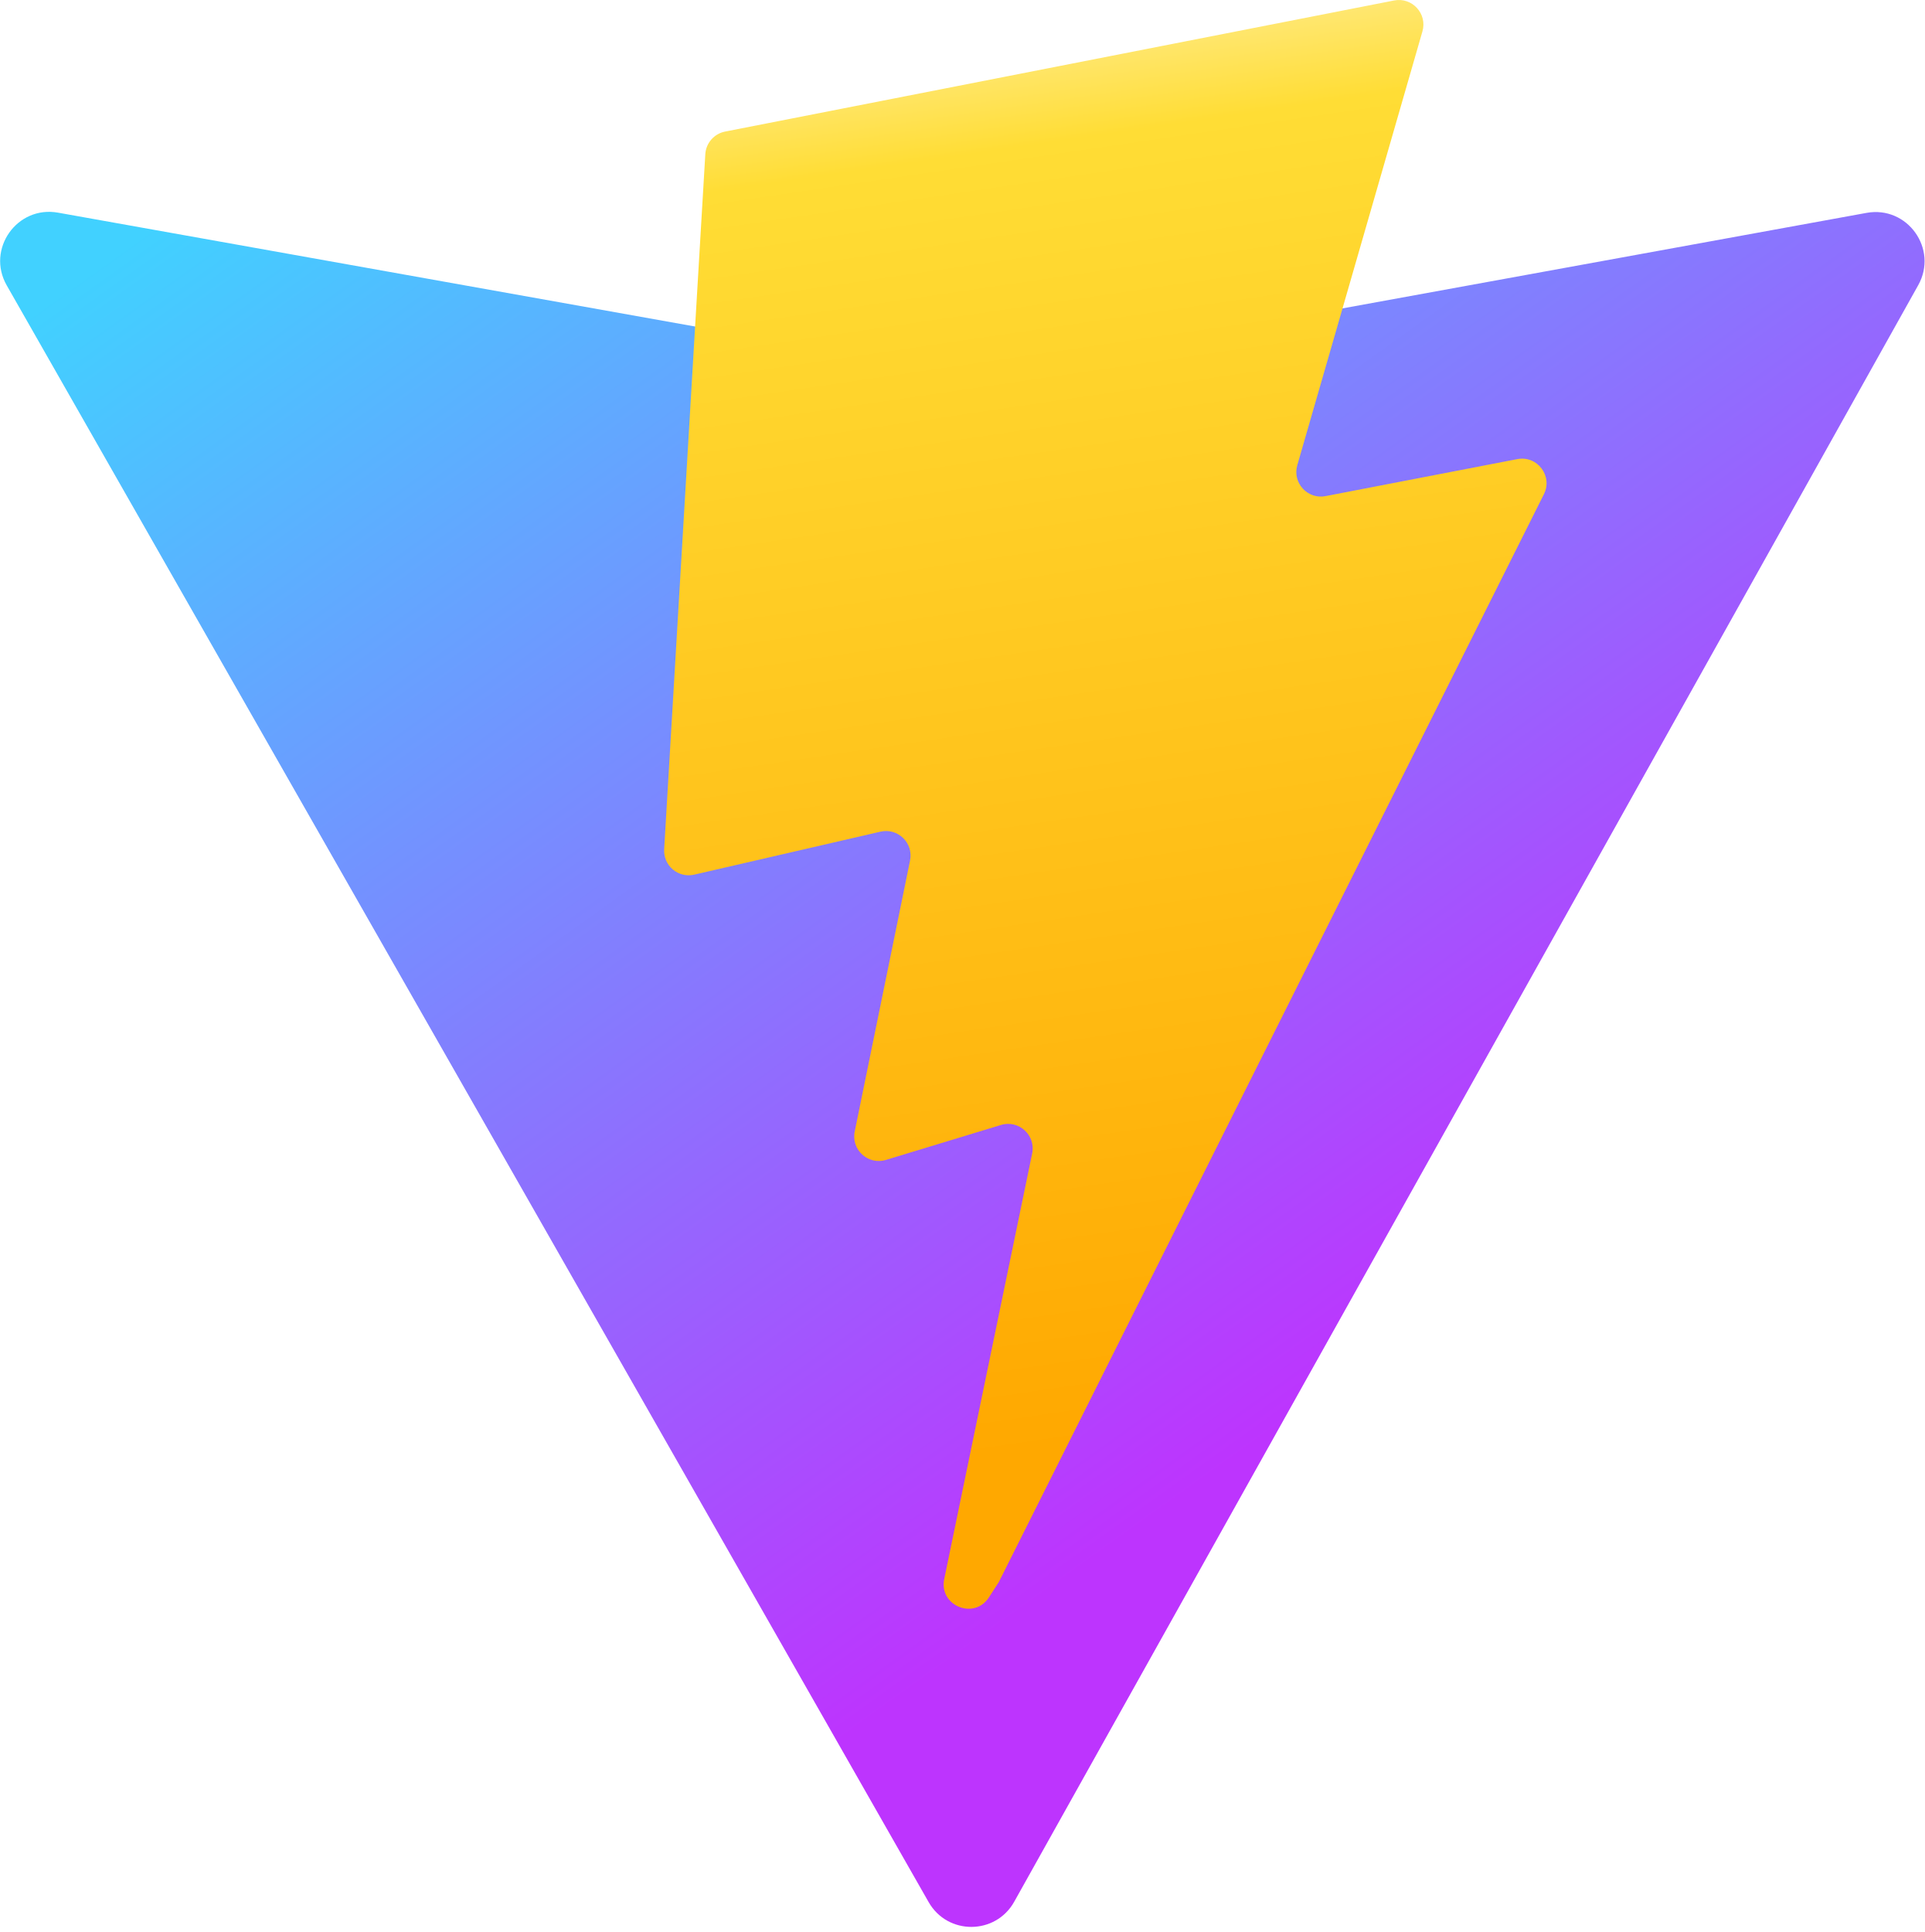
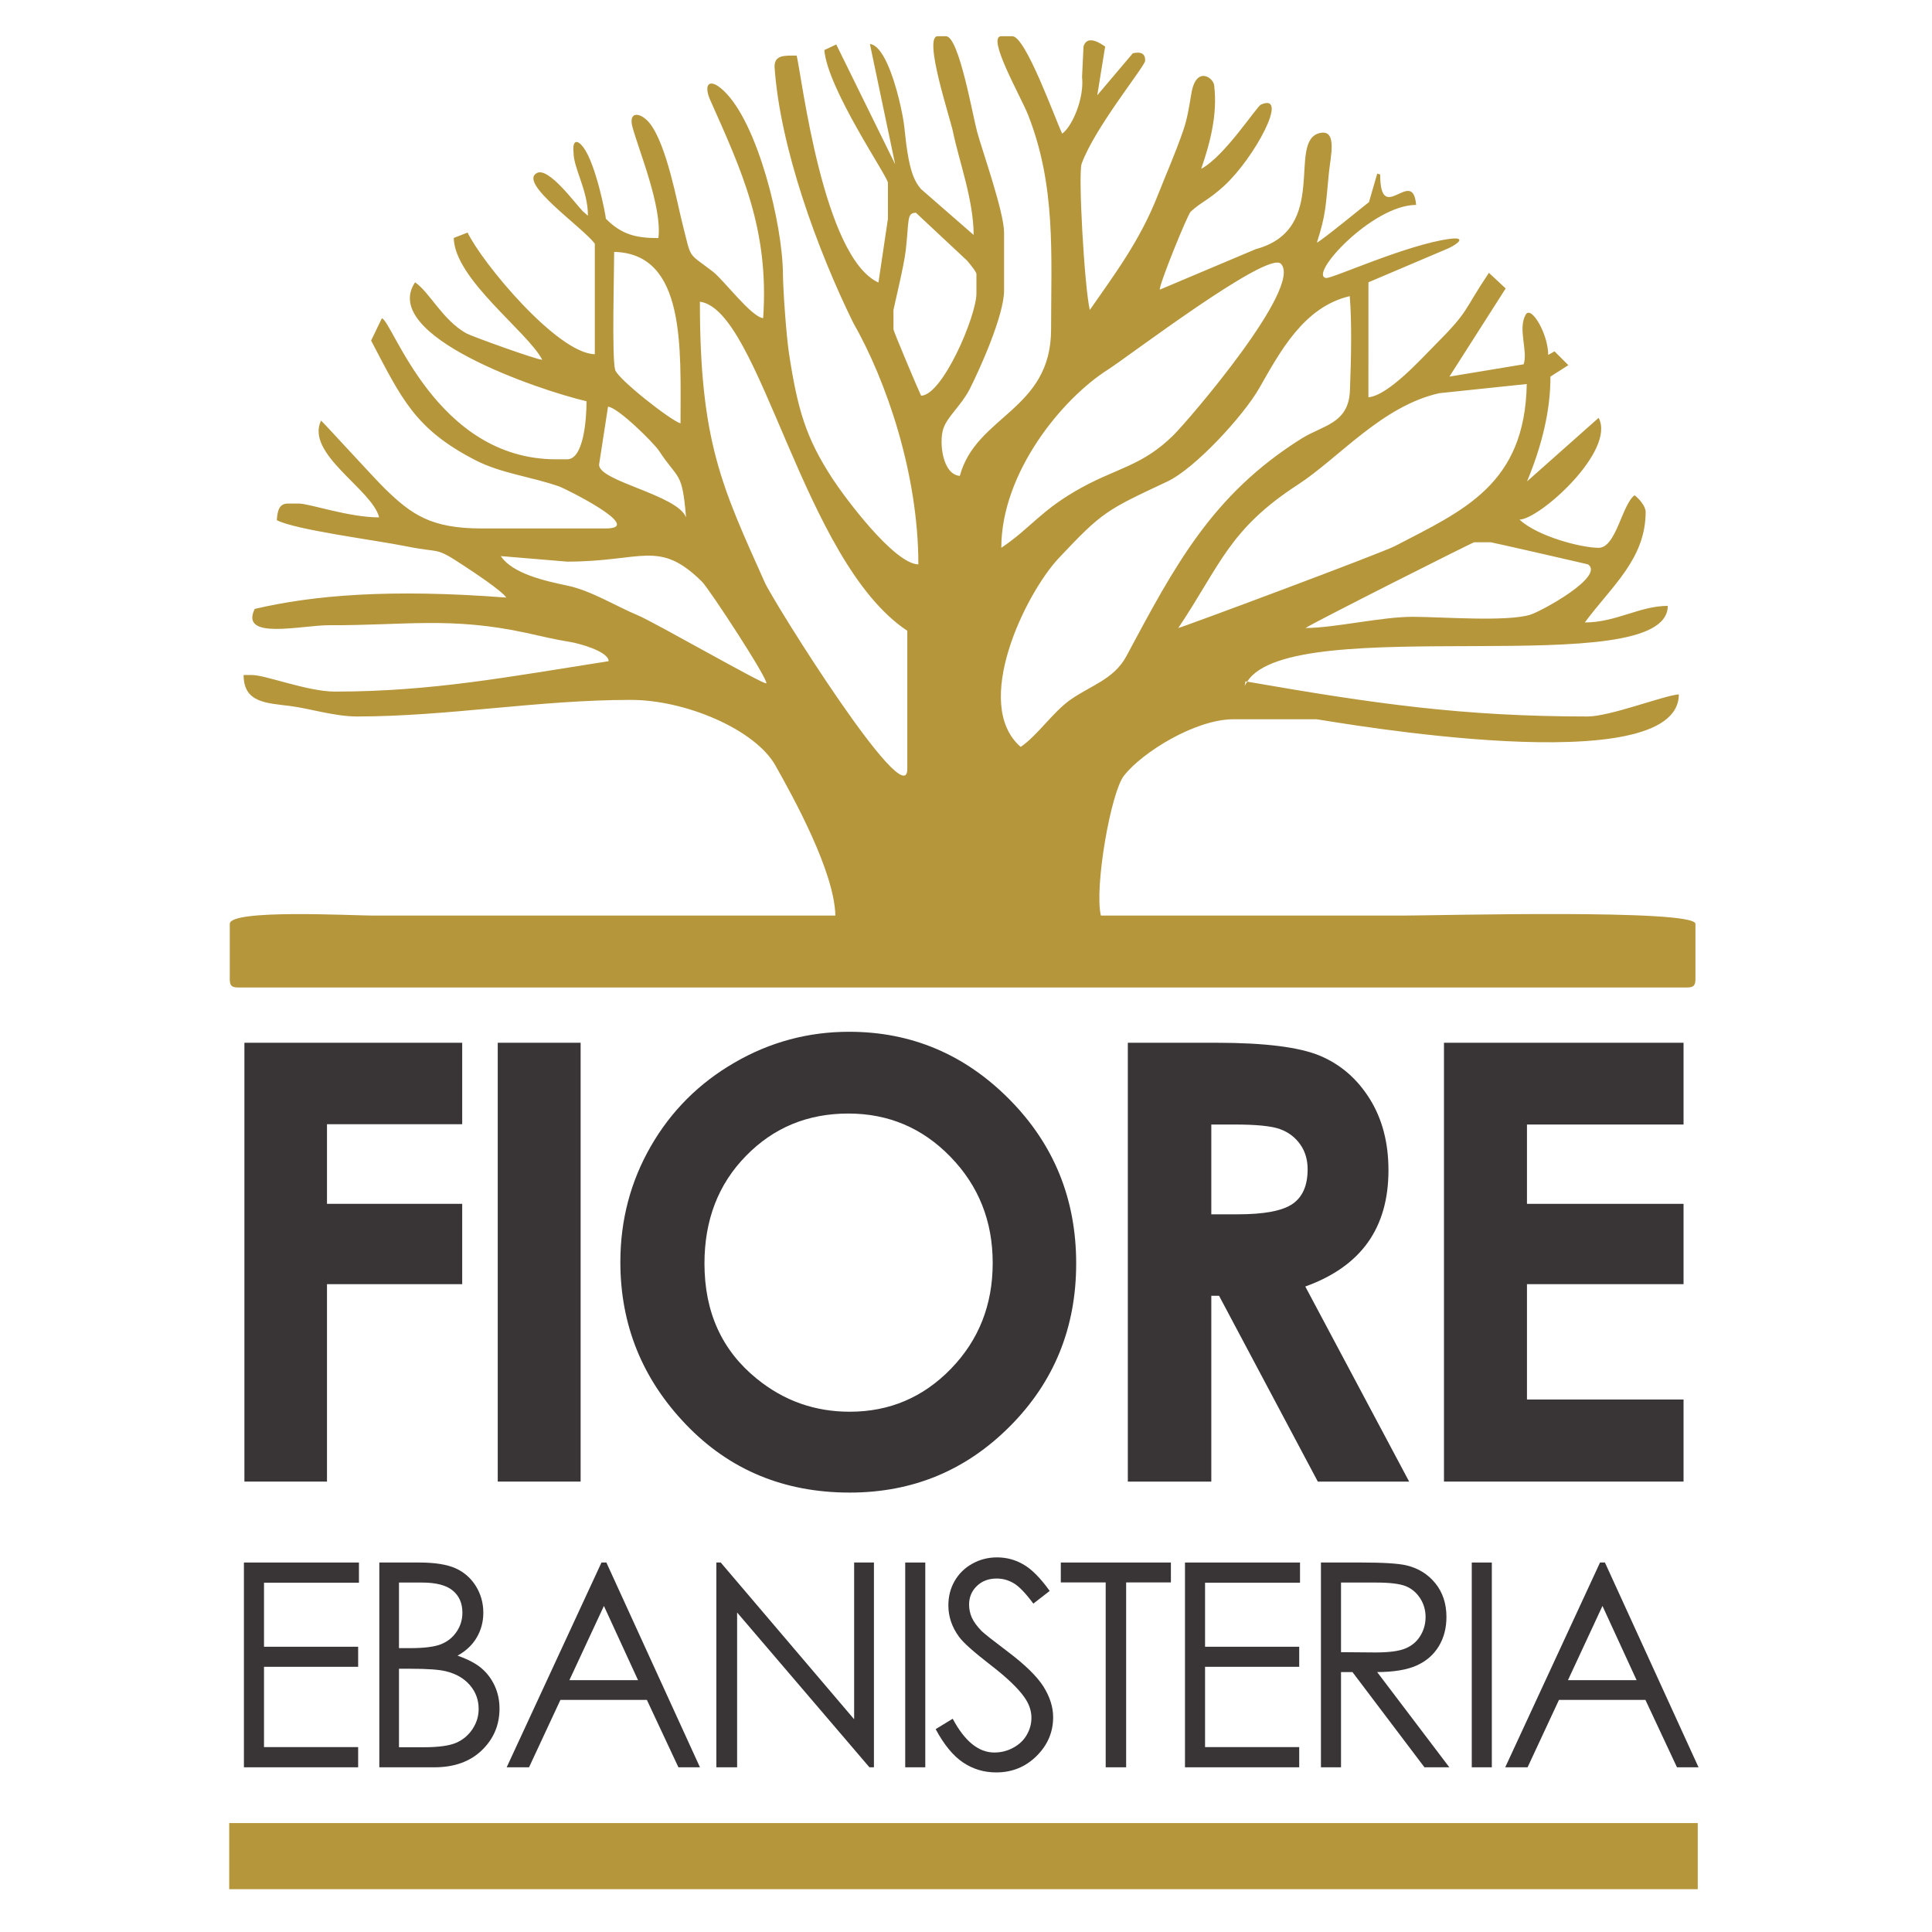
- <svg xmlns="http://www.w3.org/2000/svg" aria-hidden="true" role="img" class="iconify iconify--logos" width="31.88" height="32" preserveAspectRatio="xMidYMid meet" viewBox="0 0 256 257">
-   <defs>
-     <linearGradient id="IconifyId1813088fe1fbc01fb466" x1="-.828%" x2="57.636%" y1="7.652%" y2="78.411%">
-       <stop offset="0%" stop-color="#41D1FF" />
-       <stop offset="100%" stop-color="#BD34FE" />
-     </linearGradient>
-     <linearGradient id="IconifyId1813088fe1fbc01fb467" x1="43.376%" x2="50.316%" y1="2.242%" y2="89.03%">
-       <stop offset="0%" stop-color="#FFEA83" />
-       <stop offset="8.333%" stop-color="#FFDD35" />
-       <stop offset="100%" stop-color="#FFA800" />
-     </linearGradient>
+ <svg xmlns="http://www.w3.org/2000/svg" viewBox="0 0 188.976 188.976" height="188.976" width="188.976" xml:space="preserve" id="svg2" version="1.1">
+   <defs id="defs6">
+     <clipPath id="clipPath18" clipPathUnits="userSpaceOnUse">
+       <path id="path16" d="M 0,141.732 H 141.732 V 0 H 0 Z" />
+     </clipPath>
  </defs>
-   <path fill="url(#IconifyId1813088fe1fbc01fb466)" d="M255.153 37.938L134.897 252.976c-2.483 4.44-8.862 4.466-11.382.048L.875 37.958c-2.746-4.814 1.371-10.646 6.827-9.67l120.385 21.517a6.537 6.537 0 0 0 2.322-.004l117.867-21.483c5.438-.991 9.574 4.796 6.877 9.62Z" />
-   <path fill="url(#IconifyId1813088fe1fbc01fb467)" d="M185.432.063L96.44 17.501a3.268 3.268 0 0 0-2.634 3.014l-5.474 92.456a3.268 3.268 0 0 0 3.997 3.378l24.777-5.718c2.318-.535 4.413 1.507 3.936 3.838l-7.361 36.047c-.495 2.426 1.782 4.5 4.151 3.78l15.304-4.649c2.372-.72 4.652 1.36 4.15 3.788l-11.698 56.621c-.732 3.542 3.979 5.473 5.943 2.437l1.313-2.028l72.516-144.72c1.215-2.423-.88-5.186-3.54-4.672l-25.505 4.922c-2.396.462-4.435-1.77-3.759-4.114l16.646-57.705c.677-2.35-1.37-4.583-3.769-4.113Z" />
+   <g transform="matrix(1.333333,0,0,-1.333333,0,188.976)" id="g10">
+     <g id="g12">
+       <g clip-path="url(#clipPath18)" id="g14">
+         <g transform="translate(56.105,99.0028)" id="g20">
+           <path id="path22" style="fill:#b6963b;fill-opacity:1;fill-rule:evenodd;stroke:none" d="M 0,0 C -3.143,7.02 -4.761,10.315 -4.761,20.597 -0.309,20.001 2.771,1.543 10.454,-3.544 V -13.687 C 10.454,-17.099 0.646,-1.444 0,0 m -9.31,-2.412 c -1.536,0.636 -3.44,1.816 -5.132,2.17 -1.717,0.36 -4.065,0.89 -4.925,2.176 l 4.868,-0.406 c 5.527,0 6.729,1.656 9.891,-1.47 0.552,-0.546 4.922,-7.25 4.716,-7.456 -0.146,-0.146 -8.223,4.491 -9.418,4.986 m -2.847,11.055 0.657,4.252 c 0.759,-0.066 3.389,-2.701 3.728,-3.22 1.435,-2.194 1.709,-1.445 1.997,-4.901 -0.636,1.655 -6.414,2.645 -6.382,3.869 m 1.107,15.606 c 5.274,-0.118 4.869,-7.075 4.869,-12.578 -0.689,0.184 -4.607,3.251 -4.797,3.927 -0.249,0.882 -0.072,7.214 -0.072,8.651 m 20.49,-5.68 v 1.419 c 0,0.086 0.776,3.249 0.901,4.374 0.257,2.327 0.071,2.728 0.743,2.762 l 3.763,-3.519 c 0.398,-0.477 0.679,-0.848 0.679,-0.979 v -1.421 c 0,-1.665 -2.481,-7.47 -4.058,-7.505 -0.274,0.572 -2.028,4.732 -2.028,4.869 M 21.562,1.781 c 3.214,3.421 3.518,3.534 7.968,5.624 2.031,0.953 5.578,4.814 6.743,6.848 1.505,2.629 3.25,5.96 6.64,6.75 0.158,-1.9 0.107,-4.493 0.014,-6.912 -0.094,-2.452 -1.971,-2.544 -3.56,-3.54 C 32.792,6.428 30.061,1.189 26.523,-5.412 25.616,-7.105 23.89,-7.567 22.416,-8.607 c -1.276,-0.9 -2.442,-2.652 -3.644,-3.457 -3.625,3.15 0.379,11.28 2.79,13.845 m 3.612,13.834 c 1.457,0.924 11.709,8.742 12.684,7.767 C 39.521,21.719 31.089,11.901 29.982,10.807 27.736,8.585 25.923,8.425 23.267,6.973 20.264,5.33 19.523,3.996 17.351,2.542 c 0,5.472 4.407,10.903 7.823,13.073 m 24.302,-1.731 6.422,0.673 C 55.765,7.174 51.255,5.288 46.233,2.671 45.243,2.154 30.502,-3.341 30.335,-3.341 c 3.088,4.612 3.711,7.229 8.763,10.51 3.015,1.957 6.155,5.763 10.378,6.715 M 60.393,1.328 c 1.257,-0.891 -3.451,-3.459 -4.249,-3.699 -1.74,-0.523 -6.404,-0.16 -8.574,-0.149 -2.29,0.011 -5.786,-0.821 -7.903,-0.821 0.813,0.516 12.268,6.289 12.375,6.289 h 1.217 c 0.078,0 7.11,-1.604 7.134,-1.62 M -38.64,-29.712 H 67.663 c 0.467,0 0.609,0.14 0.609,0.608 v 4.057 c 0,1.112 -19.003,0.609 -21.505,0.609 H 24.655 c -0.486,2.085 0.729,9.04 1.698,10.27 1.35,1.716 5.237,4.133 8.039,4.133 h 6.087 c 1.44,-0.207 26.575,-4.674 26.575,1.826 -1.138,-0.095 -5.044,-1.623 -6.694,-1.623 -9.107,0 -15.607,0.925 -24.968,2.556 -0.067,-0.106 -0.141,-0.21 -0.188,-0.325 l 0.06,0.347 c 0.044,-0.007 0.085,-0.014 0.128,-0.022 3.296,5.225 30.851,-0.127 30.851,5.558 -2.055,0 -3.805,-1.217 -6.086,-1.217 1.959,2.651 4.463,4.649 4.463,8.114 0,0.44 -0.532,1.013 -0.812,1.218 -0.932,-0.683 -1.346,-3.855 -2.637,-3.855 -1.265,0 -4.469,0.828 -5.804,2.068 1.484,0.033 7.081,5.054 5.804,7.467 L 55.92,7.415 c 1.052,2.532 1.728,5.154 1.714,7.687 l 1.315,0.838 -1.015,1.015 -0.462,-0.263 c 0,1.529 -1.245,3.659 -1.65,2.957 -0.599,-1.034 0.18,-2.685 -0.152,-3.645 l -5.446,-0.903 4.128,6.468 -1.23,1.144 c -1.95,-2.901 -1.374,-2.709 -3.971,-5.311 -0.972,-0.974 -3.412,-3.695 -4.868,-3.816 l 0.002,8.434 5.89,2.504 c 0.721,0.347 1.308,0.85 0.032,0.676 -3.147,-0.429 -8.606,-2.926 -9.027,-2.864 -1.347,0.197 3.39,5.361 6.602,5.361 -0.24,2.878 -2.637,-1.628 -2.637,2.232 l -0.217,0.062 -0.604,-2.088 c -0.176,-0.127 -3.643,-2.967 -3.82,-2.967 0.671,2.079 0.64,2.697 0.882,5.138 0.115,1.155 0.642,3.204 -0.674,2.894 -2.445,-0.575 0.782,-7.054 -4.697,-8.517 l -7.04,-2.972 c -0.037,0.412 2.035,5.497 2.266,5.717 0.708,0.675 1.314,0.849 2.457,1.899 2.235,2.053 4.815,6.871 2.709,5.967 -0.324,-0.139 -2.67,-3.807 -4.391,-4.717 0.699,2.025 1.192,4.05 0.956,6.075 0,0.581 -1.327,1.555 -1.678,-0.548 -0.143,-0.852 -0.287,-1.818 -0.581,-2.67 -0.624,-1.81 -1.217,-3.109 -1.886,-4.808 -1.314,-3.332 -3.125,-5.731 -4.984,-8.406 -0.396,1.7 -0.864,9.996 -0.598,10.73 0.947,2.613 4.511,6.987 4.656,7.528 0.033,0.526 -0.268,0.717 -0.901,0.576 -0.87,-1.027 -1.74,-2.054 -2.609,-3.081 0.193,1.192 0.386,2.383 0.579,3.575 -0.863,0.604 -1.392,0.608 -1.588,0.012 -0.035,-0.748 -0.071,-1.496 -0.107,-2.244 0.17,-1.513 -0.685,-3.594 -1.457,-4.16 -0.517,1.076 -2.68,7.148 -3.655,7.148 h -0.812 c -1.115,0 1.438,-4.441 1.957,-5.753 2.062,-5.217 1.695,-10.268 1.695,-15.75 0,-5.95 -5.509,-6.313 -6.694,-10.752 -1.299,0.108 -1.53,2.512 -1.212,3.465 0.296,0.893 1.323,1.705 1.938,2.909 0.718,1.406 2.519,5.41 2.519,7.218 v 4.26 c 0,1.482 -1.56,5.891 -1.969,7.362 -0.328,1.179 -1.337,7.041 -2.291,7.041 h -0.608 c -1.089,0 0.912,-6.002 1.117,-6.997 0.445,-2.163 1.512,-4.999 1.519,-7.581 l -3.875,3.377 c -0.483,0.603 -0.894,1.287 -1.206,4.496 -0.083,0.852 -0.562,3.178 -1.264,4.707 -0.368,0.802 -0.798,1.385 -1.265,1.424 L 9.564,30.68 5.243,39.467 4.368,39.057 C 4.608,36.175 9.034,29.761 9.034,29.32 V 26.683 L 8.338,22.001 c -4.06,1.865 -5.62,15.076 -5.999,16.651 -0.884,0 -1.623,0.06 -1.623,-0.812 C 1.107,31.93 3.864,24.386 6.483,19.06 8.917,14.805 11.266,7.973 11.266,1.325 9.485,1.365 5.875,6.225 4.971,7.608 3.029,10.584 2.413,12.636 1.778,16.79 c -0.2,1.305 -0.438,4.662 -0.446,5.842 -0.024,3.607 -1.834,11.099 -4.365,13.458 -1.054,0.983 -1.479,0.443 -0.966,-0.71 2.275,-5.117 4.333,-9.454 3.879,-15.99 -0.852,0.071 -2.913,2.813 -3.669,3.396 -1.945,1.502 -1.553,0.812 -2.271,3.612 -0.362,1.412 -1.119,5.656 -2.363,7.265 -0.629,0.813 -1.63,0.994 -1.278,-0.276 0.501,-1.807 2.175,-5.835 1.897,-8.124 -1.698,0 -2.716,0.281 -3.855,1.42 0,0.232 -0.722,3.988 -1.643,5.228 -0.448,0.602 -0.82,0.569 -0.728,-0.359 0,-1.19 1.056,-2.763 1.056,-4.65 l -0.376,0.329 c -0.564,0.579 -2.494,3.236 -3.354,2.812 -1.441,-0.711 3.263,-3.92 4.234,-5.186 v -8.114 c -2.759,0.061 -8.266,6.705 -9.332,8.926 l -1.017,-0.397 c 0.07,-3.029 5.384,-6.836 6.495,-8.935 -0.422,0 -5.189,1.726 -5.569,1.937 -1.736,0.966 -2.708,3.036 -3.763,3.743 -2.623,-3.916 9.031,-7.897 12.578,-8.723 0,-1.402 -0.227,-4.26 -1.421,-4.26 h -0.811 c -8.822,0 -11.98,10.132 -12.781,10.346 l -0.79,-1.635 c 2.24,-4.261 3.208,-6.48 7.633,-8.765 1.908,-0.985 4.012,-1.19 6.175,-1.94 0.373,-0.13 6.364,-3.078 3.414,-3.078 h -9.129 c -3.693,0 -5.128,1.022 -7.051,2.89 -0.785,0.762 -4.571,4.926 -4.715,5.022 -1.172,-2.443 3.788,-5.075 4.26,-7.1 -2.231,0 -5.11,1.014 -5.883,1.014 h -0.811 c -0.673,0 -0.759,-0.582 -0.812,-1.217 1.352,-0.715 7.293,-1.472 9.451,-1.91 2.731,-0.554 2.072,0.011 4.258,-1.422 0.706,-0.464 2.785,-1.835 3.129,-2.348 -8.556,0.657 -14.175,0.172 -18.458,-0.833 -1.128,-2.324 3.455,-1.187 5.474,-1.195 5.481,-0.023 8.915,0.642 14.451,-0.563 1.105,-0.239 2.078,-0.486 3.194,-0.66 0.65,-0.101 2.845,-0.697 2.845,-1.415 -7.313,-1.141 -12.938,-2.231 -20.084,-2.231 -1.995,0 -5.087,1.217 -6.086,1.217 h -0.608 c 0,-2.037 1.667,-2.054 3.408,-2.273 1.415,-0.178 3.267,-0.77 4.909,-0.77 6.634,0 13.318,1.217 20.084,1.217 4.052,0 9.133,-2.186 10.611,-4.808 1.324,-2.351 4.33,-7.791 4.401,-11.015 h -22.518 -11.36 c -1.589,0 -10.55,0.491 -10.55,-0.609 v -4.057 c 0,-0.468 0.141,-0.608 0.609,-0.608" />
+         </g>
+         <g transform="translate(33.9069,53.4183)" id="g24">
+           <path id="path26" style="fill:#393536;fill-opacity:1;fill-rule:nonzero;stroke:none" d="M 0,0 H -9.919 V 5.841 H 0 v 5.975 h -15.977 v -32.192 h 6.058 V -5.893 H 0 Z" />
+         </g>
+         <g transform="translate(69.7547,41.311)" id="g28">
+           <path id="path30" style="fill:#393536;fill-opacity:1;fill-rule:nonzero;stroke:none" d="m 0,0 c -2.039,-2.099 -4.511,-3.144 -7.417,-3.144 -2.569,0 -4.84,0.806 -6.827,2.427 -2.554,2.069 -3.831,4.885 -3.831,8.448 0,3.189 1.015,5.825 3.047,7.894 2.024,2.077 4.526,3.107 7.507,3.107 2.942,0 5.445,-1.06 7.499,-3.181 C 2.039,13.429 3.07,10.838 3.07,7.768 3.07,4.69 2.046,2.106 0,0 m 4.28,19.786 c -3.272,3.294 -7.186,4.944 -11.742,4.944 -3.002,0 -5.811,-0.754 -8.41,-2.263 -2.607,-1.509 -4.653,-3.555 -6.14,-6.139 -1.486,-2.585 -2.233,-5.416 -2.233,-8.493 0,-4.593 1.599,-8.559 4.795,-11.898 3.197,-3.346 7.208,-5.012 12.033,-5.012 4.608,0 8.53,1.621 11.764,4.877 3.234,3.25 4.847,7.231 4.847,11.929 0,4.735 -1.635,8.753 -4.914,12.055" />
+         </g>
+         <g transform="translate(94.83,53.4183)" id="g32">
+           <path id="path34" style="fill:#393536;fill-opacity:1;fill-rule:nonzero;stroke:none" d="m 0,0 c -0.739,-0.515 -2.084,-0.769 -4.041,-0.769 h -1.927 v 6.588 h 1.688 c 1.636,0 2.756,-0.113 3.369,-0.344 C -0.299,5.251 0.187,4.878 0.553,4.362 0.919,3.847 1.098,3.234 1.098,2.532 1.098,1.352 0.732,0.508 0,0 M 8.545,-20.376 0.926,-6.065 c 2.039,0.732 3.571,1.808 4.586,3.227 1.016,1.426 1.516,3.189 1.516,5.31 0,2.01 -0.455,3.757 -1.374,5.229 -0.919,1.471 -2.136,2.525 -3.645,3.159 -1.508,0.635 -4.041,0.956 -7.603,0.956 h -6.498 v -32.192 h 6.124 V -6.744 H -5.4 l 7.245,-13.632 z" />
+         </g>
+         <path id="path36" style="fill:#393536;fill-opacity:1;fill-rule:nonzero;stroke:none" d="m 42.595,65.235 h -6.08 V 33.043 h 6.08 z" />
+         <g transform="translate(123.5056,39.0628)" id="g38">
+           <path id="path40" style="fill:#393536;fill-opacity:1;fill-rule:nonzero;stroke:none" d="M 0,0 H -11.487 V 8.463 H 0 v 5.892 h -11.487 v 5.819 H 0 v 5.998 H -17.575 V -6.02 H 0 Z" />
+         </g>
+         <g transform="translate(74.3344,13.519)" id="g42">
+           <path id="path44" style="fill:#393536;fill-opacity:1;fill-rule:nonzero;stroke:none" d="m 0,0 c -0.434,-0.237 -0.898,-0.352 -1.39,-0.352 -1.155,0 -2.173,0.826 -3.054,2.478 L -5.695,1.363 c 0.615,-1.143 1.285,-1.959 2.013,-2.447 0.727,-0.488 1.537,-0.728 2.432,-0.728 1.161,0 2.145,0.4 2.958,1.202 0.81,0.805 1.216,1.75 1.216,2.841 0,0.756 -0.239,1.505 -0.71,2.255 C 1.739,5.235 0.865,6.089 -0.41,7.051 -1.483,7.86 -2.118,8.362 -2.313,8.55 c -0.352,0.362 -0.594,0.693 -0.731,1 -0.133,0.307 -0.198,0.624 -0.198,0.952 0,0.536 0.188,0.99 0.564,1.356 0.379,0.369 0.864,0.554 1.459,0.554 0.457,0 0.884,-0.122 1.274,-0.359 0.389,-0.237 0.864,-0.732 1.417,-1.482 l 1.199,0.931 c -0.673,0.938 -1.311,1.586 -1.916,1.935 -0.601,0.352 -1.25,0.526 -1.947,0.526 -0.653,0 -1.257,-0.153 -1.814,-0.464 -0.557,-0.31 -0.991,-0.735 -1.298,-1.272 -0.308,-0.537 -0.458,-1.133 -0.458,-1.788 0,-0.822 0.26,-1.59 0.779,-2.297 C -3.682,7.72 -2.917,7.037 -1.691,6.089 -0.471,5.151 0.369,4.346 0.83,3.681 1.165,3.196 1.332,2.705 1.332,2.199 1.332,1.757 1.219,1.339 0.991,0.945 0.765,0.547 0.434,0.234 0,0" />
+         </g>
+         <g transform="translate(95.369,25.6241)" id="g46">
+           <path id="path48" style="fill:#393536;fill-opacity:1;fill-rule:nonzero;stroke:none" d="m 0,0 v 1.481 h -8.438 v -15.022 h 8.38 v 1.481 h -6.908 v 5.891 h 6.908 v 1.471 H -6.966 V 0 Z" />
+         </g>
+         <g transform="translate(82.6141,12.083)" id="g50">
+           <path id="path52" style="fill:#393536;fill-opacity:1;fill-rule:nonzero;stroke:none" d="m 0,0 v 13.562 h 3.283 v 1.46 h -8.076 v -1.46 H -1.5 L -1.5,0 Z" />
+         </g>
+         <path id="path54" style="fill:#393536;fill-opacity:1;fill-rule:nonzero;stroke:none" d="m 109.441,27.105 h -1.472 V 12.083 h 1.472 z" />
+         <g transform="translate(117.5569,23.9195)" id="g56">
+           <path id="path58" style="fill:#393536;fill-opacity:1;fill-rule:nonzero;stroke:none" d="m 0,0 2.504,-5.444 h -5.035 z m -3.191,-6.894 h 6.344 l 2.313,-4.943 H 7.047 L 0.181,3.186 h -0.359 l -6.955,-15.023 h 1.64 z" />
+         </g>
+         <g transform="translate(44.3027,23.9195)" id="g60">
+           <path id="path62" style="fill:#393536;fill-opacity:1;fill-rule:nonzero;stroke:none" d="m 0,0 2.504,-5.444 h -5.036 z m -3.191,-6.894 h 6.344 l 2.313,-4.943 H 7.047 L 0.181,3.186 h -0.359 l -6.955,-15.023 h 1.64 z" />
+         </g>
+         <g transform="translate(29.2692,13.5539)" id="g64">
+           <path id="path66" style="fill:#393536;fill-opacity:1;fill-rule:nonzero;stroke:none" d="M 0,0 V 5.758 H 0.83 C 2.07,5.758 2.941,5.699 3.443,5.573 4.192,5.392 4.776,5.05 5.203,4.555 5.63,4.057 5.845,3.475 5.845,2.809 5.845,2.276 5.694,1.784 5.391,1.328 5.086,0.871 4.683,0.537 4.184,0.321 3.682,0.108 2.897,0 1.821,0 Z m 0,12.081 h 1.701 c 1.028,0 1.776,-0.196 2.248,-0.589 C 4.417,11.101 4.653,10.561 4.653,9.874 4.653,9.362 4.513,8.898 4.232,8.48 3.952,8.062 3.573,7.755 3.091,7.56 2.613,7.368 1.862,7.271 0.84,7.271 H 0 Z M 6.081,-0.22 C 6.945,0.613 7.375,1.635 7.375,2.837 7.375,3.43 7.259,3.98 7.031,4.486 6.801,4.995 6.48,5.427 6.064,5.786 5.65,6.141 5.059,6.452 4.294,6.72 c 0.618,0.338 1.09,0.784 1.411,1.332 0.321,0.547 0.482,1.153 0.482,1.822 0,0.715 -0.185,1.363 -0.547,1.949 -0.366,0.585 -0.861,1.021 -1.486,1.303 -0.629,0.283 -1.524,0.426 -2.692,0.426 H -1.442 V -1.471 h 4.045 c 1.455,0 2.614,0.419 3.478,1.251" />
+         </g>
+         <g transform="translate(98.3775,25.6346)" id="g68">
+           <path id="path70" style="fill:#393536;fill-opacity:1;fill-rule:nonzero;stroke:none" d="M 0,0 H 2.589 C 3.597,0 4.318,-0.091 4.752,-0.265 5.186,-0.443 5.537,-0.739 5.804,-1.15 6.07,-1.562 6.203,-2.018 6.203,-2.523 6.203,-3.039 6.07,-3.51 5.807,-3.928 5.544,-4.346 5.179,-4.65 4.708,-4.841 4.236,-5.033 3.512,-5.127 2.531,-5.127 L 0,-5.106 Z m 0,-6.567 h 0.84 l 5.281,-6.985 h 1.825 l -5.295,6.985 c 1.233,0.007 2.2,0.168 2.9,0.485 0.704,0.317 1.24,0.784 1.619,1.405 0.376,0.62 0.564,1.338 0.564,2.154 0,0.979 -0.273,1.805 -0.82,2.478 C 6.368,0.624 5.657,1.06 4.782,1.265 4.202,1.401 3.095,1.471 1.458,1.471 H -1.473 V -13.552 H 0 Z" />
+         </g>
+         <g transform="translate(52.873,27.1055)" id="g72">
+           <path id="path74" style="fill:#393536;fill-opacity:1;fill-rule:nonzero;stroke:none" d="m 0,0 h -0.321 v -15.022 h 1.523 v 11.355 l 9.706,-11.355 h 0.331 V 0 H 9.787 v -11.499 z" />
+         </g>
+         <g transform="translate(26.3322,25.6241)" id="g76">
+           <path id="path78" style="fill:#393536;fill-opacity:1;fill-rule:nonzero;stroke:none" d="m 0,0 v 1.481 h -8.438 v -15.022 h 8.38 v 1.481 h -6.907 v 5.891 h 6.907 v 1.471 H -6.965 V 0 Z" />
+         </g>
+         <path id="path80" style="fill:#393536;fill-opacity:1;fill-rule:nonzero;stroke:none" d="M 67.879,27.105 H 66.407 V 12.083 h 1.472 z" />
+         <path id="path82" style="fill:#b6963b;fill-opacity:1;fill-rule:evenodd;stroke:none" d="m 16.815,3.141 h 107.732 v 4.85 H 16.815 Z" />
+       </g>
+     </g>
+   </g>
</svg>
